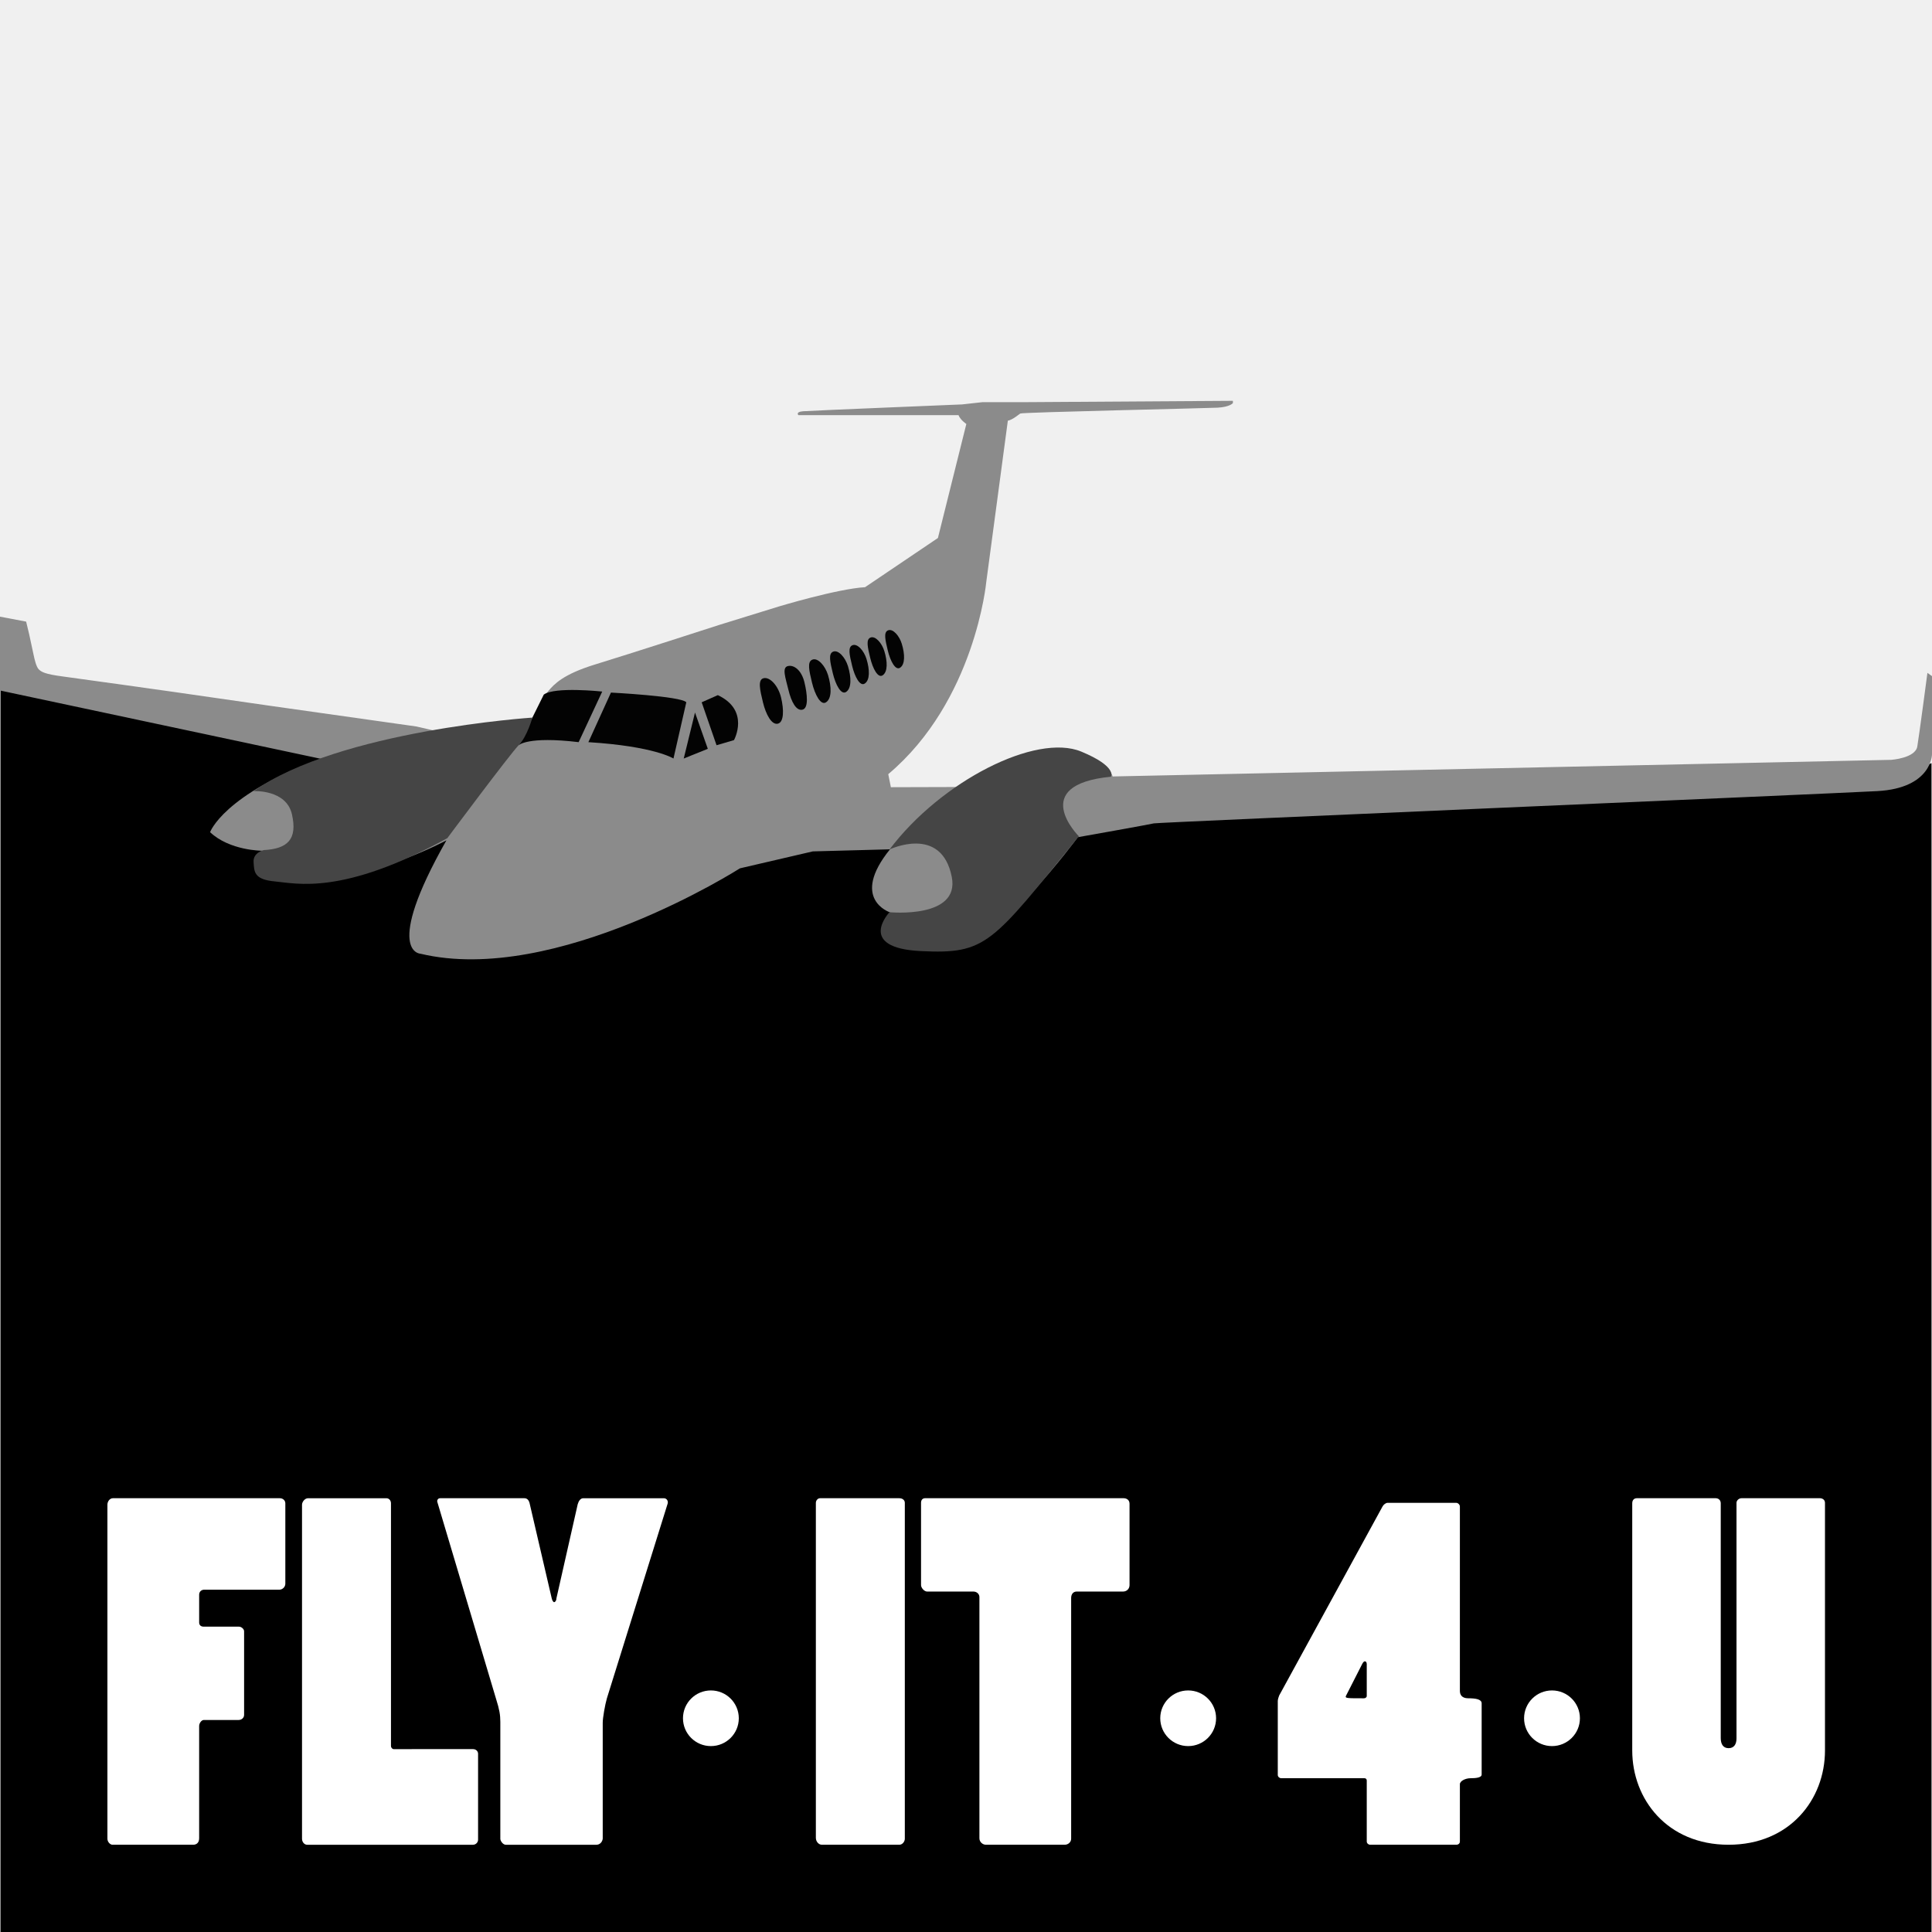
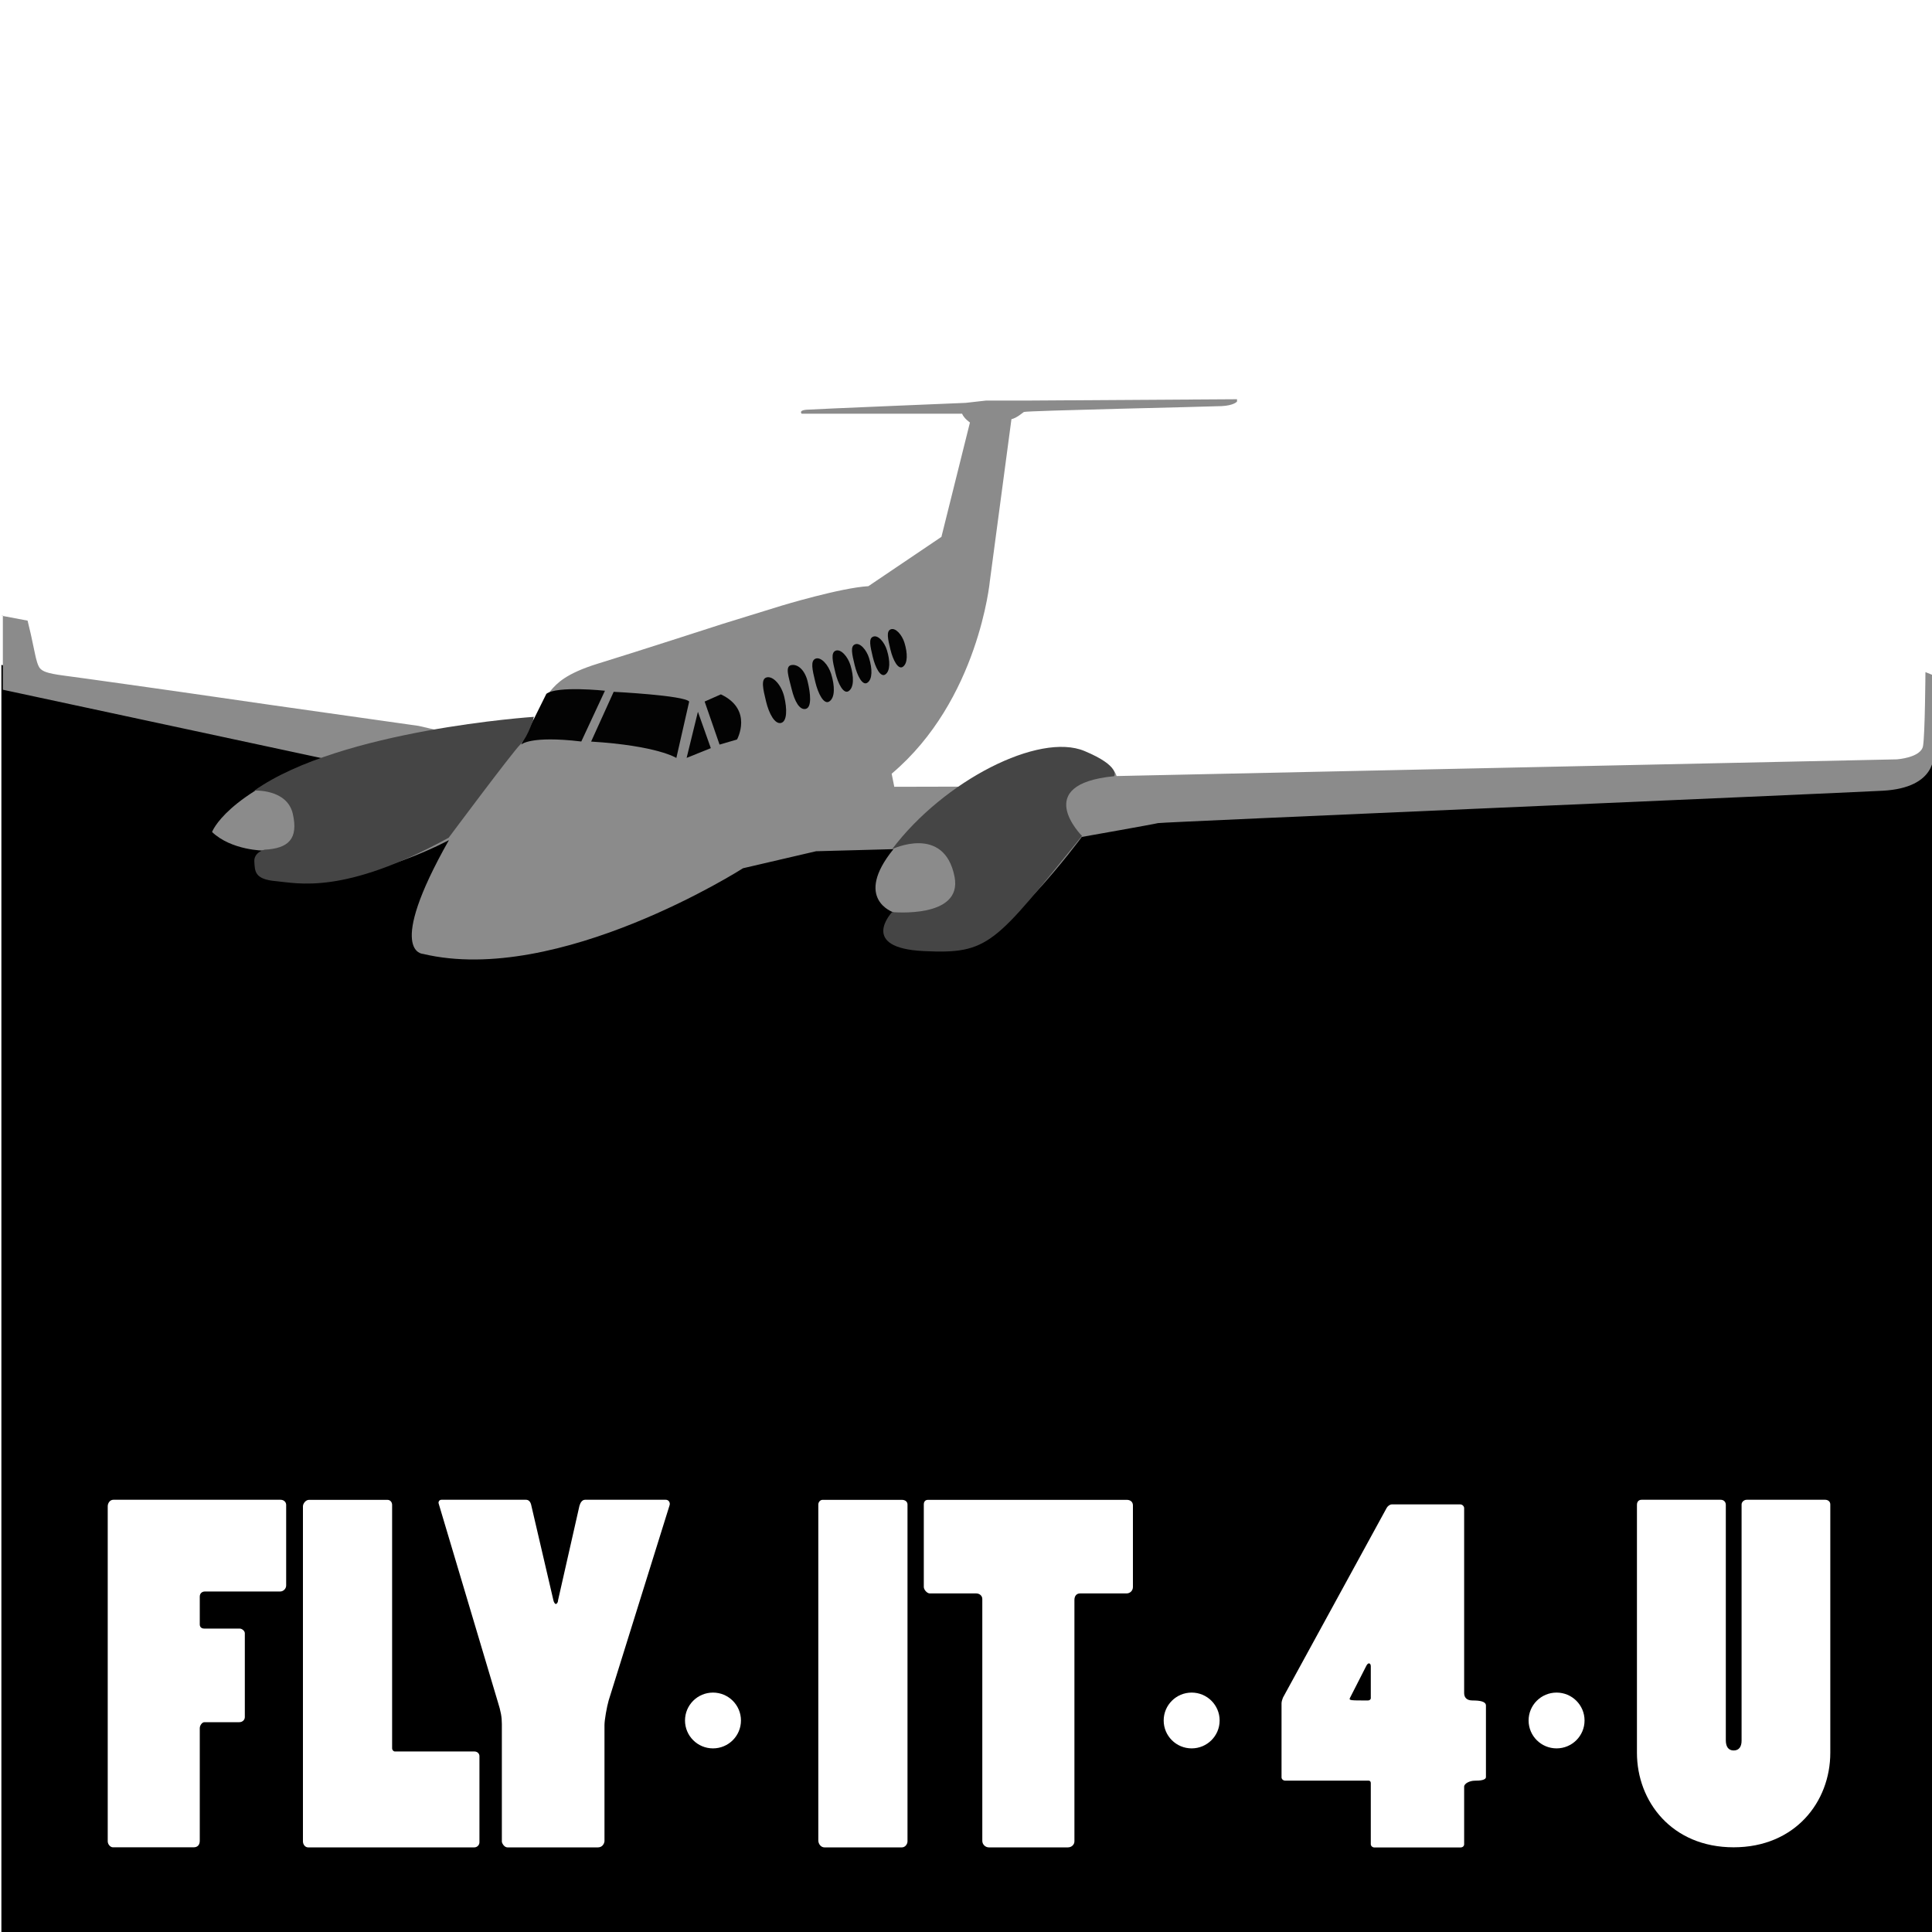
- <svg xmlns="http://www.w3.org/2000/svg" version="1.1" id="Layer_1" x="0px" y="0px" width="250.369px" height="250.37px" viewBox="0 -25.972 250.369 250.37" enable-background="new 0 -25.972 250.369 250.37" xml:space="preserve">
-   <polygon class="logo_color_fill" points="250.306,72.928 244.157,75.148 78.106,82.229 24.829,65.883 0.063,60.314 0.063,224.398 250.306,224.398 " />
-   <path fill="#8B8B8B" d="M3.387,54.584L3.387,54.584l0.393,1.637c0,0,0.076,0.315,0.592,2.754c0.098,0.463,0.325,1.491,0.664,1.806  c0.339,0.315,0.718,0.598,3.115,0.913c2.398,0.314,14.447,2.013,14.447,2.013L35.059,65.5l18.895,2.673l2.589,0.598  c0,0,5.929-1.101,8.263-1.257c2.336-0.157,4.133-0.189,4.133-0.189s1.357-2.863,2.115-3.743c0.756-0.881,1.892-2.171,6.117-3.461  c4.229-1.289,16.09-5.127,16.09-5.127l7.633-2.36c0,0,7.613-2.302,11.211-2.512l9.441-6.375l3.683-14.776  c0,0-0.763-0.507-1.016-1.141h-20.745c0,0-0.423-0.422,0.593-0.506c1.017-0.084,20.618-0.887,20.618-0.887l2.667-0.295h5.885  l26.541-0.171v0.296c0,0-0.381,0.506-1.988,0.591c-1.61,0.084-25.317,0.591-25.571,0.76s-0.973,0.802-1.606,0.929l-2.795,20.898l0,0  c0,0,0.877-3.261,0,0l0,0l0,0l0,0c0,0-1.439,15.417-12.702,24.909l0.338,1.689l8.523-0.025c0,0,9.625-5.408,13.857-4.606  c4.231,0.802,5.899,1.802,6.364,3.238l100.886-2.153c0,0,3.133-0.211,3.387-1.731c0.254-1.521,1.312-9.542,1.312-9.542l0.593,0.423  V71.78c0,0,0,4.391-7.111,4.77c-7.112,0.381-93.265,4.054-93.729,4.18c-0.465,0.127-9.853,1.792-9.853,1.792  S128.86,97.23,123.483,96.936c-5.375-0.296-10.956,0.85-8.162-4.68c0,0-5.205-1.714,0.012-8.163l0,0l-10.002,0.268l-9.441,2.195  c0,0-23.877,15.25-41.404,11.065c0,0-4.889-0.131,3.367-14.696c0,0-9.145,5.003-18.732,5.319l-4.828-0.633  c0,0-1.481-1.141-0.338-3.335c0,0-4.191,0-6.73-2.406c0,0,1.735-4.897,14.39-9.501L0,63.51v-9.568l0,0L3.387,54.584z" />
-   <path fill="#030303" d="M78.043,63.647c0,0-6.18-0.663-7.574,0.396l-3.254,6.56c0,0,1.129-1.192,7.772-0.398L78.043,63.647z" />
-   <path fill="#030303" d="M79.174,63.78c0,0,9.1,0.464,9.764,1.259l-1.662,7.287c0,0-2.453-1.588-11.027-2.12L79.174,63.78z" />
-   <polygon fill="#030303" points="90.066,66.364 91.727,71.068 88.605,72.326 " />
-   <path fill="#030303" d="M90.932,65.039l1.925,5.565l2.26-0.663c0,0,2.124-3.843-2.093-5.83L90.932,65.039z" />
-   <path fill="#030303" d="M101.221,64.426c0.377,1.566,0.383,3.193-0.42,3.385c-0.804,0.191-1.551-1.201-1.928-2.766  c-0.376-1.565-0.717-2.935,0.086-3.128C99.762,61.725,100.844,62.86,101.221,64.426z" />
-   <path fill="#030303" d="M104.25,62.456c0.377,1.565,0.549,3.346-0.254,3.539c-0.803,0.192-1.443-0.989-1.82-2.554  c-0.378-1.565-0.878-2.904-0.076-3.096C102.904,60.153,103.873,60.891,104.25,62.456z" />
-   <path fill="#030303" d="M107.301,61.5c0.469,1.541,0.506,3.037-0.252,3.539c-0.689,0.455-1.445-0.989-1.822-2.554  c-0.376-1.565-0.641-2.692,0.04-2.971C105.986,59.219,106.938,60.313,107.301,61.5z" />
-   <path fill="#030303" d="M109.887,60.354c0.443,1.455,0.477,2.869-0.239,3.343c-0.65,0.43-1.364-0.935-1.72-2.413  c-0.357-1.479-0.604-2.543,0.037-2.807C108.644,58.199,109.545,59.234,109.887,60.354z" />
-   <path fill="#030303" d="M112.292,59.431c0.423,1.384,0.456,2.73-0.228,3.181c-0.617,0.409-1.297-0.889-1.635-2.295  c-0.34-1.407-0.576-2.42,0.035-2.671C111.111,57.379,111.967,58.365,112.292,59.431z" />
-   <path fill="#030303" d="M114.604,58.411c0.418,1.363,0.449,2.689-0.222,3.133c-0.61,0.404-1.278-0.875-1.612-2.261  s-0.568-2.384,0.033-2.631C113.44,56.39,114.285,57.361,114.604,58.411z" />
-   <path fill="#030303" d="M116.864,57.457c0.411,1.349,0.443,2.661-0.221,3.101c-0.604,0.398-1.266-0.867-1.595-2.238  c-0.33-1.371-0.562-2.359,0.033-2.604C115.713,55.457,116.547,56.417,116.864,57.457z" />
-   <path fill="#454545" d="M115.273,84.113c0,0,6.744-3.237,8.072,3.576c1.058,5.447-8.072,4.552-8.072,4.552s-4.396,4.634,4.078,5.041  c8.477,0.405,9.128-0.894,20.46-14.876c0,0-6.686-6.666,4.154-7.723c0,0,0.881-1.292-3.83-3.251  C134.269,68.992,121.959,75.25,115.273,84.113z" />
-   <path fill="#454545" d="M68.991,67.022c0,0-24.96,1.644-36.128,9.529c0,0,4.236-0.244,4.971,3.007  c0.734,3.252-0.568,4.472-3.666,4.634c0,0-1.387,0.325-1.305,1.544c0.082,1.219,0,2.275,2.773,2.52  c2.77,0.244,8.719,1.87,22.332-5.609c0,0,8.137-10.922,9.246-12.045C68.322,69.479,68.991,67.022,68.991,67.022z" />
-   <ellipse fill="#FFFFFF" cx="92.125" cy="196.7" rx="3.617" ry="3.606" />
-   <ellipse fill="#FFFFFF" cx="153.976" cy="196.7" rx="3.618" ry="3.606" />
-   <ellipse fill="#FFFFFF" cx="201.125" cy="196.7" rx="3.618" ry="3.606" />
+ <svg xmlns="http://www.w3.org/2000/svg" version="1.1" id="Layer_1" x="0px" y="0px" width="250px" height="250px" viewBox="0 0 250 250" style="enable-background:new 0 0 250 250;" xml:space="preserve">
+   <style type="text/css">
+ 
+ 	.st0{fill:#8B8B8B;}
+ 	.st1{fill:#FFFFFF;}
+ 	.st2{fill:#030303;}
+ 	.st3{fill:#454545;}
+ 
+ </style>
+   <rect x="0" y="0" class="st1" width="250" height="250" />
+   <polygon points="250.18,97.75 244.52,99.99 78.22,107.12 24.87,90.66 0.18,86.04 0.18,250.19 250.18,250.19 " />
+   <path class="st0" d="M3.57,80.31L3.57,80.31l0.39,1.64c0,0,0.08,0.32,0.59,2.76c0.1,0.46,0.33,1.49,0.66,1.81  c0.34,0.32,0.72,0.6,3.12,0.91c2.4,0.31,14.46,2.02,14.46,2.02l12.47,1.8l18.91,2.68l2.59,0.6c0,0,5.93-1.1,8.27-1.26  c2.34-0.16,4.14-0.19,4.14-0.19s1.36-2.87,2.12-3.75c0.76-0.88,1.89-2.17,6.12-3.47c4.23-1.29,16.1-5.13,16.1-5.13l7.64-2.36  c0,0,7.62-2.31,11.22-2.52l9.45-6.38l3.69-14.8c0,0-0.76-0.51-1.02-1.14h-20.76c0,0-0.42-0.42,0.59-0.51  c1.02-0.08,20.63-0.89,20.63-0.89l2.67-0.3h5.89l26.56-0.17v0.3c0,0-0.38,0.51-1.99,0.59c-1.61,0.08-25.33,0.59-25.59,0.76  c-0.25,0.17-0.97,0.8-1.61,0.93l-2.79,20.93l0,0c0,0,0.88-3.27,0,0l0,0l0,0l0,0c0,0-1.44,15.44-12.71,24.95l0.34,1.69l8.53-0.02  c0,0,9.63-5.42,13.87-4.61c4.23,0.8,5.9,1.8,6.37,3.24l100.96-2.16c0,0,3.13-0.21,3.39-1.73c0.26-1.52,0.31-9.56,0.31-9.56  l1.04,0.42v10.15c0,0,0.55,4.4-6.56,4.78c-7.12,0.38-93.33,4.06-93.79,4.19c-0.46,0.13-9.86,1.79-9.86,1.79  s-10.83,14.73-16.21,14.44c-5.38-0.3-10.96,0.85-8.17-4.69c0,0-5.21-1.72,0.01-8.17l0,0l-10.01,0.27l-9.45,2.2  c0,0-23.89,15.27-41.43,11.08c0,0-4.89-0.13,3.37-14.72c0,0-9.15,5.01-18.75,5.33l-4.83-0.63c0,0-1.48-1.14-0.34-3.34  c0,0-4.19,0-6.73-2.41c0,0,1.74-4.9,14.4-9.51L0.37,89.25v-9.58H0.18L3.57,80.31z" />
+   <path class="st2" d="M78.28,89.38c0,0-6.18-0.66-7.58,0.4l-3.26,6.57c0,0,1.13-1.19,7.78-0.4L78.28,89.38z" />
+   <path class="st2" d="M79.41,89.52c0,0,9.11,0.46,9.77,1.26l-1.66,7.3c0,0-2.45-1.59-11.03-2.12L79.41,89.52z" />
+   <polygon class="st2" points="90.31,92.1 91.98,96.81 88.85,98.07 " />
+   <path class="st2" d="M91.18,90.78l1.93,5.57l2.26-0.66c0,0,2.13-3.85-2.09-5.84L91.18,90.78z" />
+   <path class="st2" d="M101.48,90.16c0.38,1.57,0.38,3.2-0.42,3.39c-0.8,0.19-1.55-1.2-1.93-2.77c-0.38-1.57-0.72-2.94,0.09-3.13  C100.02,87.46,101.1,88.59,101.48,90.16z" />
+   <path class="st2" d="M104.51,88.19c0.38,1.57,0.55,3.35-0.25,3.54c-0.8,0.19-1.44-0.99-1.82-2.56s-0.88-2.91-0.08-3.1  C103.16,85.88,104.13,86.62,104.51,88.19z" />
+   <path class="st2" d="M107.56,87.23c0.47,1.54,0.51,3.04-0.25,3.54c-0.69,0.46-1.45-0.99-1.82-2.56c-0.38-1.57-0.64-2.7,0.04-2.98  C106.24,84.95,107.2,86.04,107.56,87.23z" />
+   <path class="st2" d="M110.05,86.08c0.44,1.46,0.48,2.87-0.24,3.35c-0.65,0.43-1.37-0.94-1.72-2.42c-0.36-1.48-0.6-2.55,0.04-2.81  C108.8,83.93,109.71,84.96,110.05,86.08z" />
+   <path class="st2" d="M112.46,85.16c0.42,1.39,0.46,2.73-0.23,3.19c-0.62,0.41-1.3-0.89-1.64-2.3c-0.34-1.41-0.58-2.42,0.04-2.67  C111.27,83.1,112.13,84.09,112.46,85.16z" />
+   <path class="st2" d="M114.77,84.14c0.42,1.37,0.45,2.69-0.22,3.14c-0.61,0.4-1.28-0.88-1.61-2.26c-0.33-1.39-0.57-2.39,0.03-2.63  C113.61,82.11,114.45,83.09,114.77,84.14z" />
+   <path class="st2" d="M117.04,83.18c0.41,1.35,0.44,2.67-0.22,3.11c-0.6,0.4-1.27-0.87-1.6-2.24c-0.33-1.37-0.56-2.36,0.03-2.61  C115.88,81.18,116.72,82.14,117.04,83.18z" />
+   <path class="st3" d="M115.44,109.88c0,0,6.75-3.24,8.08,3.58c1.06,5.46-8.08,4.56-8.08,4.56s-4.4,4.64,4.08,5.05  c8.49,0.41,9.14-0.9,20.49-14.9c0,0-6.7-6.68,4.16-7.73c0,0,0.88-1.29-3.84-3.26C134.47,94.73,122.14,101,115.44,109.88z" />
+   <path class="st3" d="M69.09,92.76c0,0-25,1.65-36.18,9.54c0,0,4.24-0.24,4.98,3.01c0.74,3.26-0.57,4.48-3.67,4.64  c0,0-1.39,0.33-1.31,1.55c0.08,1.22,0,2.28,2.78,2.52c2.77,0.24,8.73,1.87,22.37-5.62c0,0,8.15-10.94,9.26-12.06  C68.42,95.22,69.09,92.76,69.09,92.76z" />
+   <ellipse class="st1" cx="92.26" cy="222.63" rx="3.62" ry="3.61" />
+   <ellipse class="st1" cx="154.2" cy="222.63" rx="3.62" ry="3.61" />
+   <ellipse class="st1" cx="201.42" cy="222.63" rx="3.62" ry="3.61" />
  <g>
-     <path fill="#FFFFFF" d="M13.92,169.023c0-0.42,0.3-0.84,0.721-0.84h21.615c0.42,0,0.721,0.301,0.721,0.66v10.418   c0,0.418-0.36,0.777-0.781,0.777h-9.727c-0.36,0-0.66,0.24-0.66,0.659v3.593c0,0.299,0.18,0.539,0.6,0.539h4.563   c0.301,0,0.661,0.299,0.661,0.598v10.838c0,0.359-0.301,0.658-0.721,0.658h-4.504c-0.3,0-0.6,0.42-0.6,0.779v14.549   c0,0.539-0.301,0.84-0.781,0.84H14.58c-0.3,0-0.66-0.359-0.66-0.779V169.023z" />
-     <path fill="#FFFFFF" d="M61.294,200.698c0.421,0,0.661,0.299,0.661,0.599v11.137c0,0.358-0.301,0.658-0.661,0.658H39.799   c-0.36,0-0.66-0.359-0.66-0.777v-43.291c0-0.358,0.36-0.838,0.78-0.838h10.147c0.36,0,0.601,0.3,0.601,0.658v31.436   c0,0.24,0.18,0.42,0.36,0.42L61.294,200.698L61.294,200.698z" />
-     <path fill="#FFFFFF" d="M56.672,168.664c-0.06-0.18,0.06-0.479,0.36-0.479H67.96c0.3,0,0.54,0.18,0.66,0.6l2.883,12.395   c0.06,0.299,0.24,0.479,0.3,0.479c0.12,0,0.3-0.181,0.3-0.479l2.763-12.215c0.12-0.42,0.36-0.779,0.721-0.779h10.447   c0.36,0,0.601,0.359,0.48,0.72l-7.866,25.208c-0.24,0.839-0.54,2.516-0.54,3.173v15.028c-0.061,0.42-0.36,0.779-0.841,0.779H65.559   c-0.36,0-0.661-0.42-0.721-0.72v-15.208c0-0.898-0.12-1.617-0.54-2.934L56.672,168.664z" />
-     <path fill="#FFFFFF" d="M106.508,213.091c-0.42,0-0.78-0.418-0.78-0.896v-43.41c0-0.3,0.24-0.6,0.54-0.6h10.268   c0.42,0,0.721,0.24,0.721,0.6v43.529c0,0.359-0.301,0.777-0.721,0.777H106.508z" />
-     <path fill="#FFFFFF" d="M127.765,213.091c-0.42,0-0.842-0.359-0.842-0.838v-31.255c0-0.42-0.359-0.719-0.779-0.719h-6.004   c-0.36,0-0.781-0.479-0.781-0.839v-10.657c0-0.358,0.181-0.601,0.541-0.601h25.698c0.42,0,0.78,0.24,0.78,0.72v10.538   c0,0.48-0.36,0.839-0.841,0.839h-6.004c-0.42,0-0.721,0.299-0.721,0.838v31.194c0,0.42-0.36,0.779-0.842,0.779H127.765   L127.765,213.091z" />
-     <path fill="#FFFFFF" d="M177.119,204.767c0-0.18-0.12-0.299-0.3-0.299h-10.809c-0.181,0-0.421-0.18-0.421-0.418v-9.58   c0-0.24,0.12-0.539,0.181-0.72l13.391-24.489c0.119-0.238,0.42-0.479,0.66-0.479h8.887c0.24,0,0.48,0.238,0.48,0.479v23.892   c0,0.479,0.24,0.958,1.08,0.958c0.961,0,1.741,0.119,1.741,0.658v9.222c0,0.418-0.78,0.479-1.44,0.479s-1.381,0.358-1.381,0.777   v7.426c0,0.238-0.182,0.418-0.48,0.418H177.54c-0.182,0-0.421-0.18-0.421-0.418V204.767L177.119,204.767z M174.418,193.81   c-0.12,0.301,0.12,0.301,2.342,0.301c0.181,0,0.359-0.12,0.359-0.301v-4.131c0-0.24-0.12-0.358-0.24-0.358   c-0.119,0-0.239,0.118-0.358,0.358L174.418,193.81z" />
-     <path fill="#FFFFFF" d="M222.333,168.183c0.359,0,0.66,0.24,0.66,0.66v30.416c0,0.778,0.301,1.316,1.021,1.316   s1.021-0.538,1.021-1.257v-30.536c0-0.301,0.3-0.6,0.659-0.6h10.147c0.3,0,0.66,0.18,0.66,0.6v32.093   c0,6.347-4.563,12.216-12.489,12.216c-7.984,0-12.488-5.929-12.488-12.216v-32.032c0-0.42,0.24-0.66,0.602-0.66H222.333   L222.333,168.183z" />
+     <path class="st1" d="M13.94,194.91c0-0.42,0.3-0.84,0.72-0.84h21.65c0.42,0,0.72,0.3,0.72,0.66v10.43c0,0.42-0.36,0.78-0.78,0.78   h-9.74c-0.36,0-0.66,0.24-0.66,0.66v3.6c0,0.3,0.18,0.54,0.6,0.54h4.57c0.3,0,0.66,0.3,0.66,0.6v10.85c0,0.36-0.3,0.66-0.72,0.66   h-4.51c-0.3,0-0.6,0.42-0.6,0.78v14.57c0,0.54-0.3,0.84-0.78,0.84H14.6c-0.3,0-0.66-0.36-0.66-0.78V194.91z" />
+     <path class="st1" d="M61.38,226.64c0.42,0,0.66,0.3,0.66,0.6v11.15c0,0.36-0.3,0.66-0.66,0.66H39.86c-0.36,0-0.66-0.36-0.66-0.78   v-43.35c0-0.36,0.36-0.84,0.78-0.84h10.16c0.36,0,0.6,0.3,0.6,0.66v31.48c0,0.24,0.18,0.42,0.36,0.42L61.38,226.64L61.38,226.64z" />
+     <path class="st1" d="M56.76,194.55c-0.06-0.18,0.06-0.48,0.36-0.48h10.94c0.3,0,0.54,0.18,0.66,0.6l2.89,12.41   c0.06,0.3,0.24,0.48,0.3,0.48c0.12,0,0.3-0.18,0.3-0.48l2.77-12.23c0.12-0.42,0.36-0.78,0.72-0.78h10.46c0.36,0,0.6,0.36,0.48,0.72   l-7.88,25.25c-0.24,0.84-0.54,2.52-0.54,3.18v15.05c-0.06,0.42-0.36,0.78-0.84,0.78H65.66c-0.36,0-0.66-0.42-0.72-0.72V223.1   c0-0.9-0.12-1.62-0.54-2.94L56.76,194.55z" />
+     <path class="st1" d="M106.67,239.05c-0.42,0-0.78-0.42-0.78-0.9v-43.47c0-0.3,0.24-0.6,0.54-0.6h10.28c0.42,0,0.72,0.24,0.72,0.6   v43.59c0,0.36-0.3,0.78-0.72,0.78H106.67z" />
+     <path class="st1" d="M127.95,239.05c-0.42,0-0.84-0.36-0.84-0.84v-31.3c0-0.42-0.36-0.72-0.78-0.72h-6.01   c-0.36,0-0.78-0.48-0.78-0.84v-10.67c0-0.36,0.18-0.6,0.54-0.6h25.74c0.42,0,0.78,0.24,0.78,0.72v10.55c0,0.48-0.36,0.84-0.84,0.84   h-6.01c-0.42,0-0.72,0.3-0.72,0.84v31.24c0,0.42-0.36,0.78-0.84,0.78H127.95L127.95,239.05z" />
+     <path class="st1" d="M177.38,230.71c0-0.18-0.12-0.3-0.3-0.3h-10.83c-0.18,0-0.42-0.18-0.42-0.42v-9.59c0-0.24,0.12-0.54,0.18-0.72   l13.41-24.53c0.12-0.24,0.42-0.48,0.66-0.48h8.9c0.24,0,0.48,0.24,0.48,0.48v23.93c0,0.48,0.24,0.96,1.08,0.96   c0.96,0,1.74,0.12,1.74,0.66v9.24c0,0.42-0.78,0.48-1.44,0.48c-0.66,0-1.38,0.36-1.38,0.78v7.44c0,0.24-0.18,0.42-0.48,0.42H177.8   c-0.18,0-0.42-0.18-0.42-0.42V230.71L177.38,230.71z M174.67,219.74c-0.12,0.3,0.12,0.3,2.35,0.3c0.18,0,0.36-0.12,0.36-0.3v-4.14   c0-0.24-0.12-0.36-0.24-0.36c-0.12,0-0.24,0.12-0.36,0.36L174.67,219.74z" />
+     <path class="st1" d="M222.66,194.07c0.36,0,0.66,0.24,0.66,0.66v30.46c0,0.78,0.3,1.32,1.02,1.32s1.02-0.54,1.02-1.26v-30.58   c0-0.3,0.3-0.6,0.66-0.6h10.16c0.3,0,0.66,0.18,0.66,0.6v32.14c0,6.36-4.57,12.23-12.51,12.23c-8,0-12.51-5.94-12.51-12.23v-32.08   c0-0.42,0.24-0.66,0.6-0.66H222.66L222.66,194.07z" />
  </g>
</svg>
